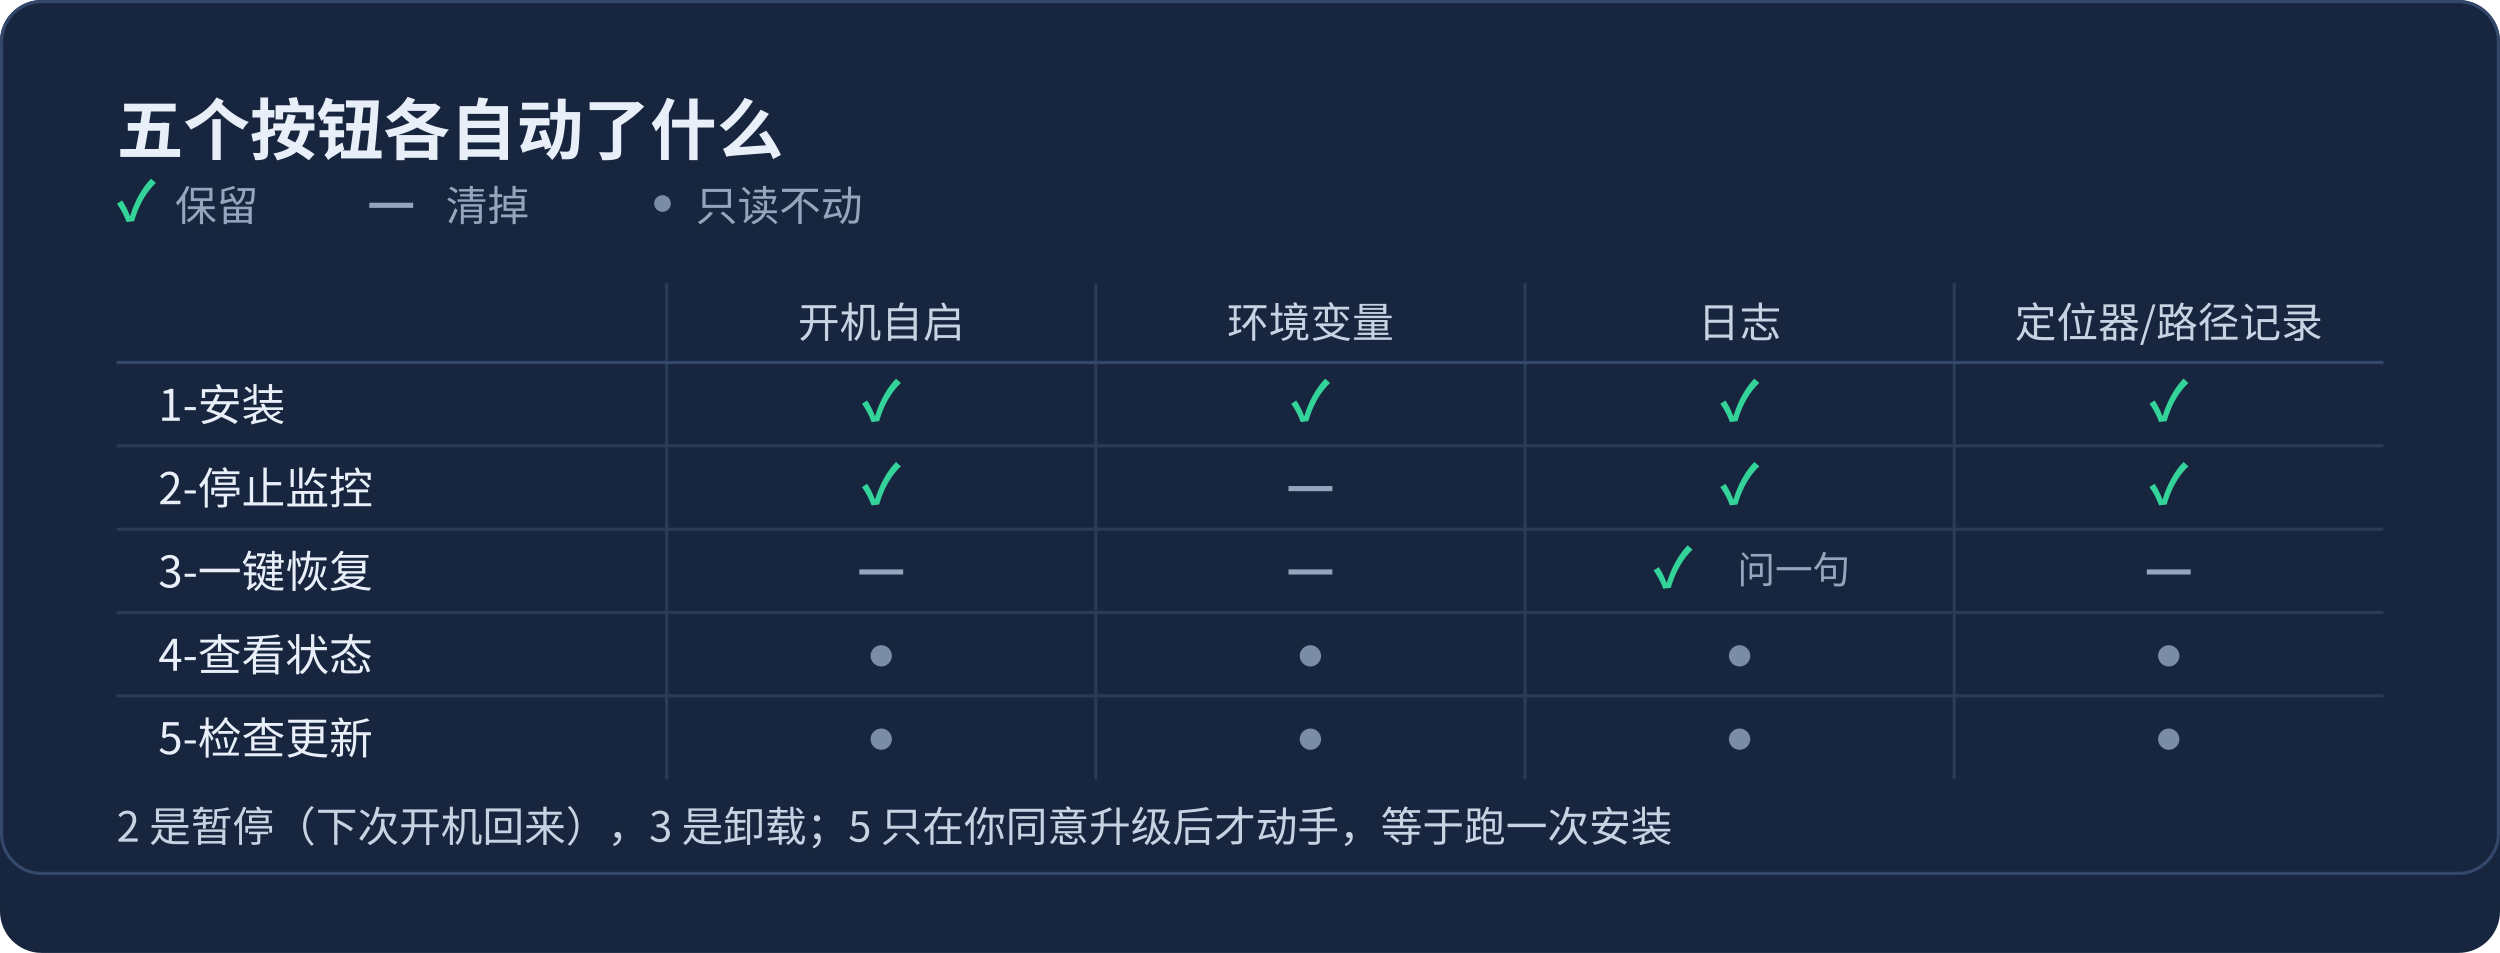
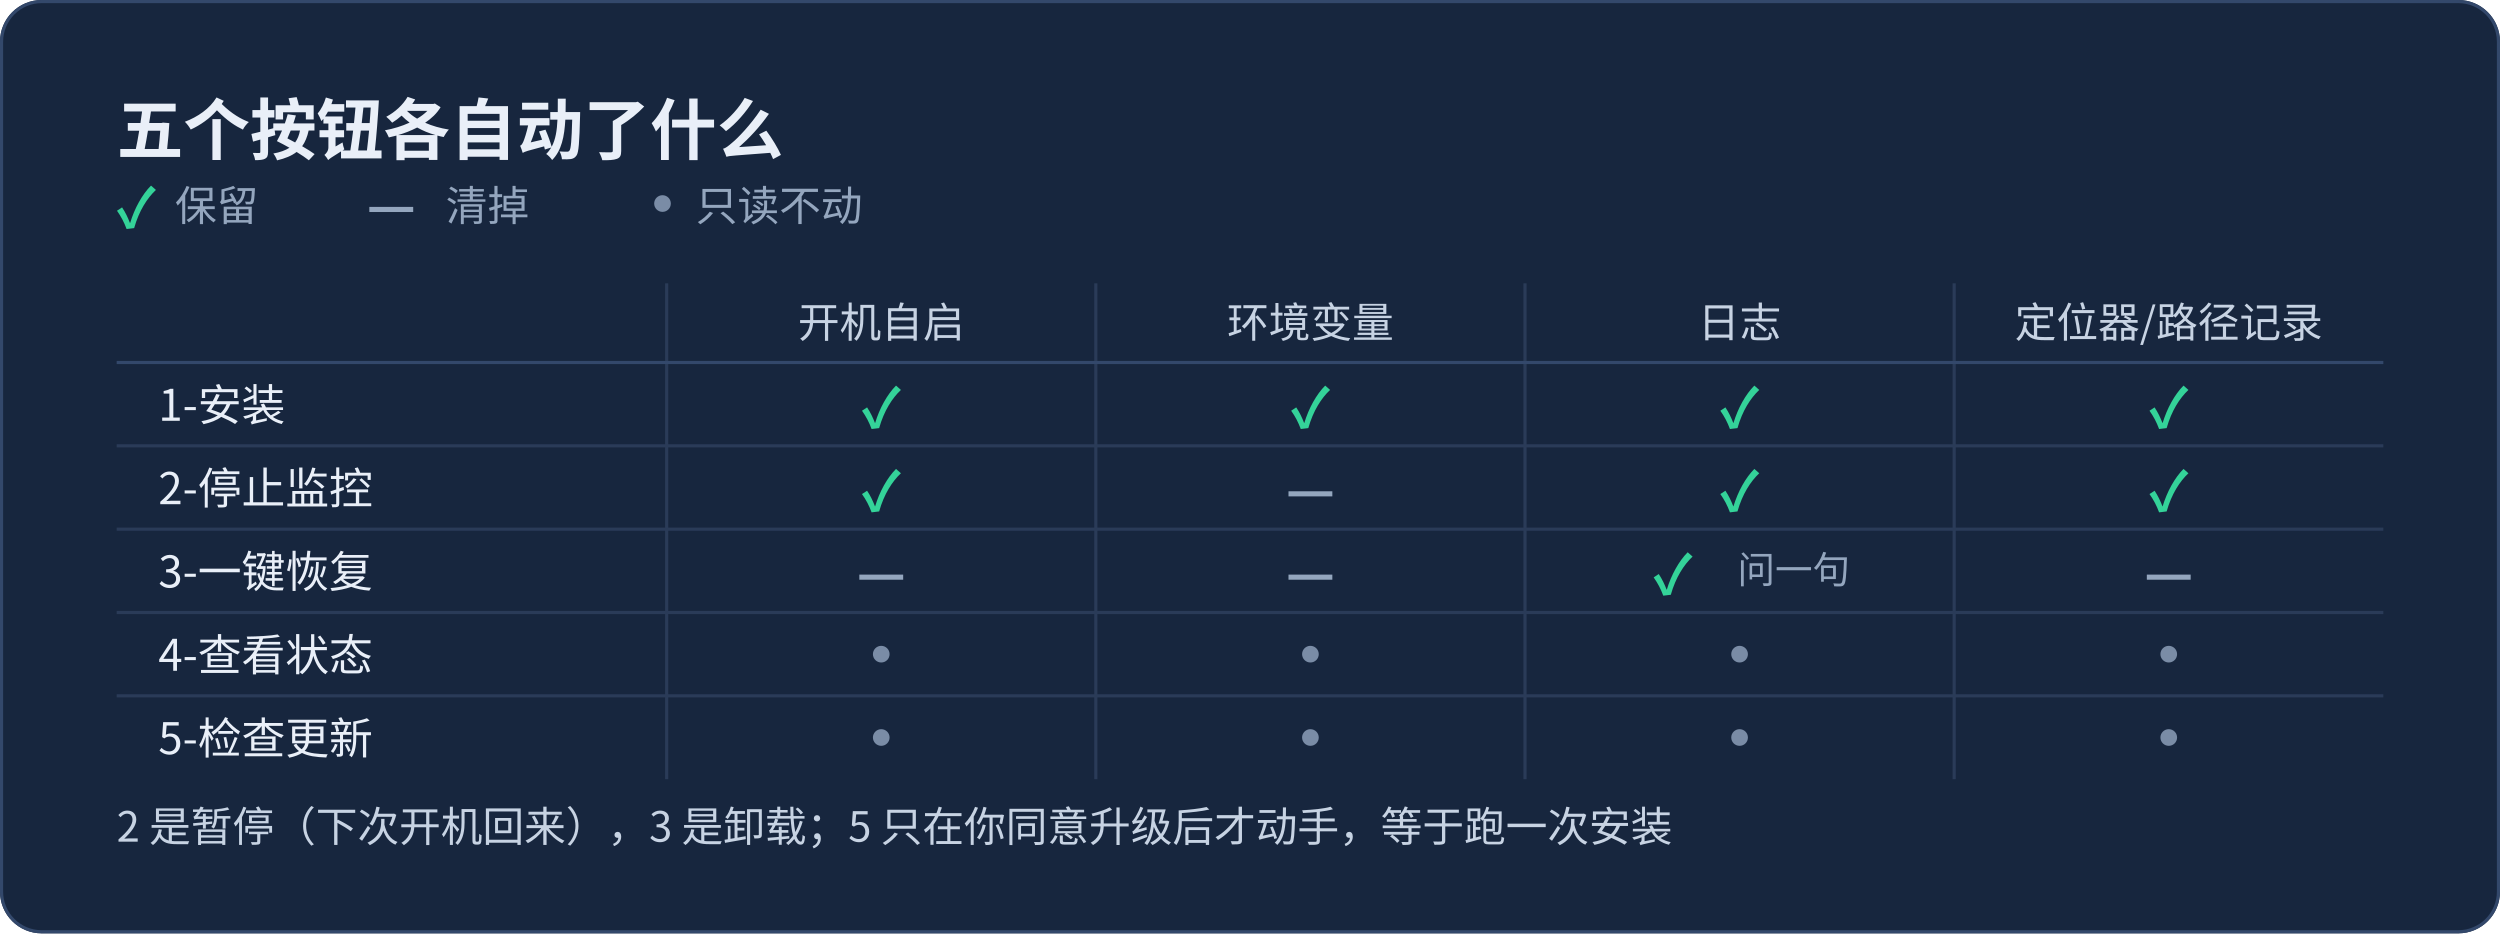
- <svg xmlns="http://www.w3.org/2000/svg" width="1200" height="457.4" viewBox="0 0 1200 457.4" role="img" aria-labelledby="buttonsTitle buttonsDesc">
-   <rect width="1200" height="457.4" rx="20" fill="#17263E" />
-   <rect x="0.75" y="0.75" width="1198.5" height="418.5" rx="19.25" fill="none" stroke="#33486B" stroke-width="1.5" />
-   <g id="heading" font-family="-apple-system, BlinkMacSystemFont, 'Segoe UI', 'PingFang SC', 'Microsoft YaHei', 'Noto Sans CJK SC', sans-serif">
+ <svg xmlns="http://www.w3.org/2000/svg" width="1200" height="448" viewBox="0 0 1200 448" role="img" aria-labelledby="buttonsTitle buttonsDesc" font-family="-apple-system, BlinkMacSystemFont, 'Segoe UI', 'PingFang SC', 'Microsoft YaHei', 'Noto Sans CJK SC', sans-serif">
+   <rect width="1200" height="448" rx="20" fill="#17263E" />
+   <rect x="0.75" y="0.75" width="1198.5" height="446.5" rx="19.25" fill="none" stroke="#33486B" stroke-width="1.5" />
+   <g id="heading">
    <text x="56" y="74" font-size="32" font-weight="700" fill="#E9EFF8">五个按钮各自动了什么</text>
-     <text x="56" y="106" font-size="26" font-weight="700" fill="#34D399">✓</text>
+     <text x="56" y="98" dominant-baseline="central" font-size="26" font-weight="700" fill="#34D399">✓</text>
    <text x="84" y="106" font-size="20" fill="#94A6BE">保留</text>
-     <text x="176" y="106" font-size="26" font-weight="700" fill="#94A6BE">—</text>
+     <text x="176" y="108" font-size="26" font-weight="700" fill="#94A6BE">—</text>
    <text x="214" y="106" font-size="20" fill="#94A6BE">清掉</text>
    <circle cx="318" cy="97.7" r="4" fill="#7A8CA6" />
    <text x="334" y="106" font-size="20" fill="#94A6BE">只读不动</text>
  </g>
  <g id="grid" fill="none" stroke-width="1.5">
    <path d="M320 136V374M526 136V374M732 136V374M938 136V374M56 214H1144M56 254H1144M56 294H1144M56 334H1144" stroke="#2A3B58" />
    <path d="M56 174H1144" stroke="#33486B" />
  </g>
-   <g id="column-labels" font-family="-apple-system, BlinkMacSystemFont, 'Segoe UI', 'PingFang SC', 'Microsoft YaHei', 'Noto Sans CJK SC', sans-serif" font-size="20" fill="#C7D3E3" text-anchor="middle">
+   <g id="column-labels" font-size="20" fill="#C7D3E3" text-anchor="middle">
    <text x="423" y="162">开机自启</text>
    <text x="629" y="162">环境变量</text>
    <text x="835" y="162">日志</text>
    <text x="1041" y="162">定位器/路径记录</text>
  </g>
-   <g id="row-labels" font-family="-apple-system, BlinkMacSystemFont, 'Segoe UI', 'PingFang SC', 'Microsoft YaHei', 'Noto Sans CJK SC', sans-serif" font-size="21" fill="#E9EFF8">
+   <g id="row-labels" font-size="21" fill="#E9EFF8">
    <text x="76" y="202">1-安装</text>
    <text x="76" y="242">2-停止监控</text>
    <text x="76" y="282">3-一键恢复</text>
    <text x="76" y="322">4-查看状态</text>
    <text x="76" y="362">5-检查更新</text>
  </g>
-   <g id="kept" font-family="-apple-system, BlinkMacSystemFont, 'Segoe UI', 'PingFang SC', 'Microsoft YaHei', 'Noto Sans CJK SC', sans-serif" font-size="26" font-weight="700" fill="#34D399" text-anchor="middle">
-     <text x="423" y="202">✓</text>
-     <text x="629" y="202">✓</text>
-     <text x="835" y="202">✓</text>
-     <text x="1041" y="202">✓</text>
-     <text x="423" y="242">✓</text>
-     <text x="835" y="242">✓</text>
-     <text x="1041" y="242">✓</text>
-     <text x="803" y="282">✓</text>
+   <g id="kept" font-size="26" font-weight="700" fill="#34D399" text-anchor="middle">
+     <text x="423" y="194" dominant-baseline="central">✓</text>
+     <text x="629" y="194" dominant-baseline="central">✓</text>
+     <text x="835" y="194" dominant-baseline="central">✓</text>
+     <text x="1041" y="194" dominant-baseline="central">✓</text>
+     <text x="423" y="234" dominant-baseline="central">✓</text>
+     <text x="835" y="234" dominant-baseline="central">✓</text>
+     <text x="1041" y="234" dominant-baseline="central">✓</text>
+     <text x="803" y="274" dominant-baseline="central">✓</text>
  </g>
-   <g id="cleared" font-family="-apple-system, BlinkMacSystemFont, 'Segoe UI', 'PingFang SC', 'Microsoft YaHei', 'Noto Sans CJK SC', sans-serif" font-size="26" font-weight="700" fill="#94A6BE" text-anchor="middle">
-     <text x="629" y="242">—</text>
-     <text x="423" y="282">—</text>
-     <text x="629" y="282">—</text>
-     <text x="1041" y="282">—</text>
+   <g id="cleared" font-size="26" font-weight="700" fill="#94A6BE" text-anchor="middle">
+     <text x="629" y="244.5">—</text>
+     <text x="423" y="284.5">—</text>
+     <text x="629" y="284.5">—</text>
+     <text x="1041" y="284.5">—</text>
  </g>
-   <g id="read-only" font-family="-apple-system, BlinkMacSystemFont, 'Segoe UI', 'PingFang SC', 'Microsoft YaHei', 'Noto Sans CJK SC', sans-serif" font-size="40" font-weight="700" fill="#7A8CA6" text-anchor="middle">
-     <text x="423" y="330">·</text>
-     <text x="629" y="330">·</text>
-     <text x="835" y="330">·</text>
-     <text x="1041" y="330">·</text>
-     <text x="423" y="370">·</text>
-     <text x="629" y="370">·</text>
-     <text x="835" y="370">·</text>
-     <text x="1041" y="370">·</text>
+   <g id="read-only" font-size="40" font-weight="700" fill="#7A8CA6" text-anchor="middle">
+     <circle cx="423" cy="314" r="4" />
+     <circle cx="629" cy="314" r="4" />
+     <circle cx="835" cy="314" r="4" />
+     <circle cx="1041" cy="314" r="4" />
+     <circle cx="423" cy="354" r="4" />
+     <circle cx="629" cy="354" r="4" />
+     <circle cx="835" cy="354" r="4" />
+     <circle cx="1041" cy="354" r="4" />
  </g>
-   <text x="861" y="280" font-family="-apple-system, BlinkMacSystemFont, 'Segoe UI', 'PingFang SC', 'Microsoft YaHei', 'Noto Sans CJK SC', sans-serif" font-size="18" fill="#94A6BE" text-anchor="middle">问一句</text>
-   <text x="56" y="404" font-family="-apple-system, BlinkMacSystemFont, 'Segoe UI', 'PingFang SC', 'Microsoft YaHei', 'Noto Sans CJK SC', sans-serif" font-size="20" fill="#C7D3E3">2 是暂停（下次开机回来），3 是卸载；5 只在你同意升级后才动手，等于跑一次安装</text>
+   <text x="861" y="280" font-size="18" fill="#94A6BE" text-anchor="middle">问一句</text>
+   <text x="56" y="404" font-size="20" fill="#C7D3E3">2 是暂停（下次开机回来），3 是卸载；5 只在你同意升级后才动手，等于跑一次安装</text>
</svg>
